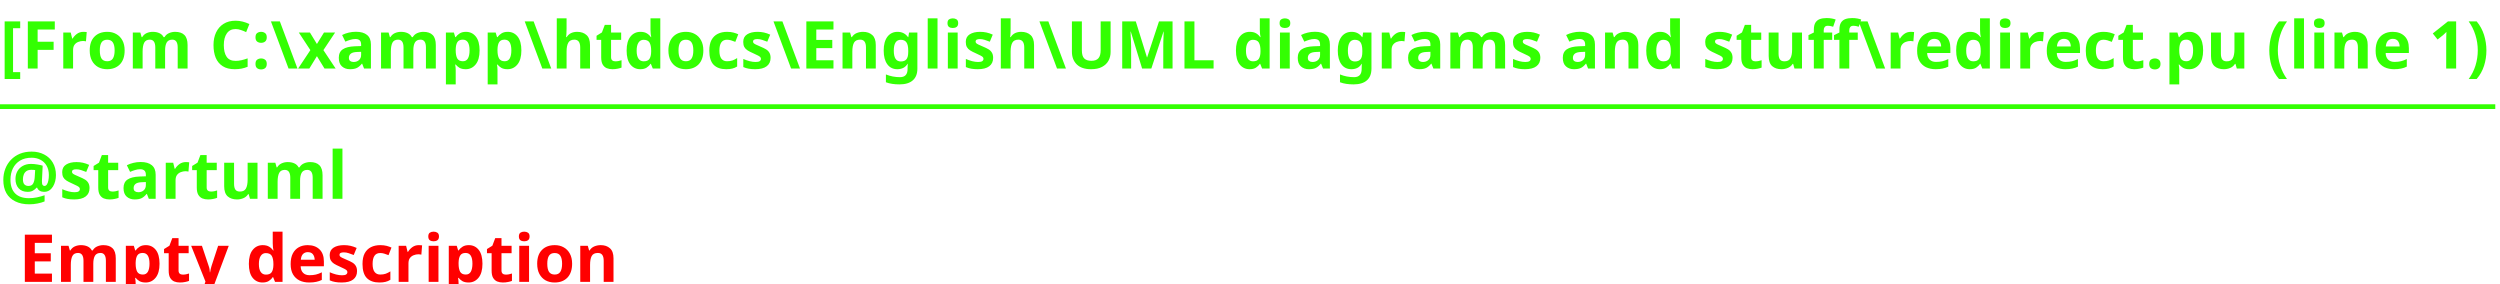
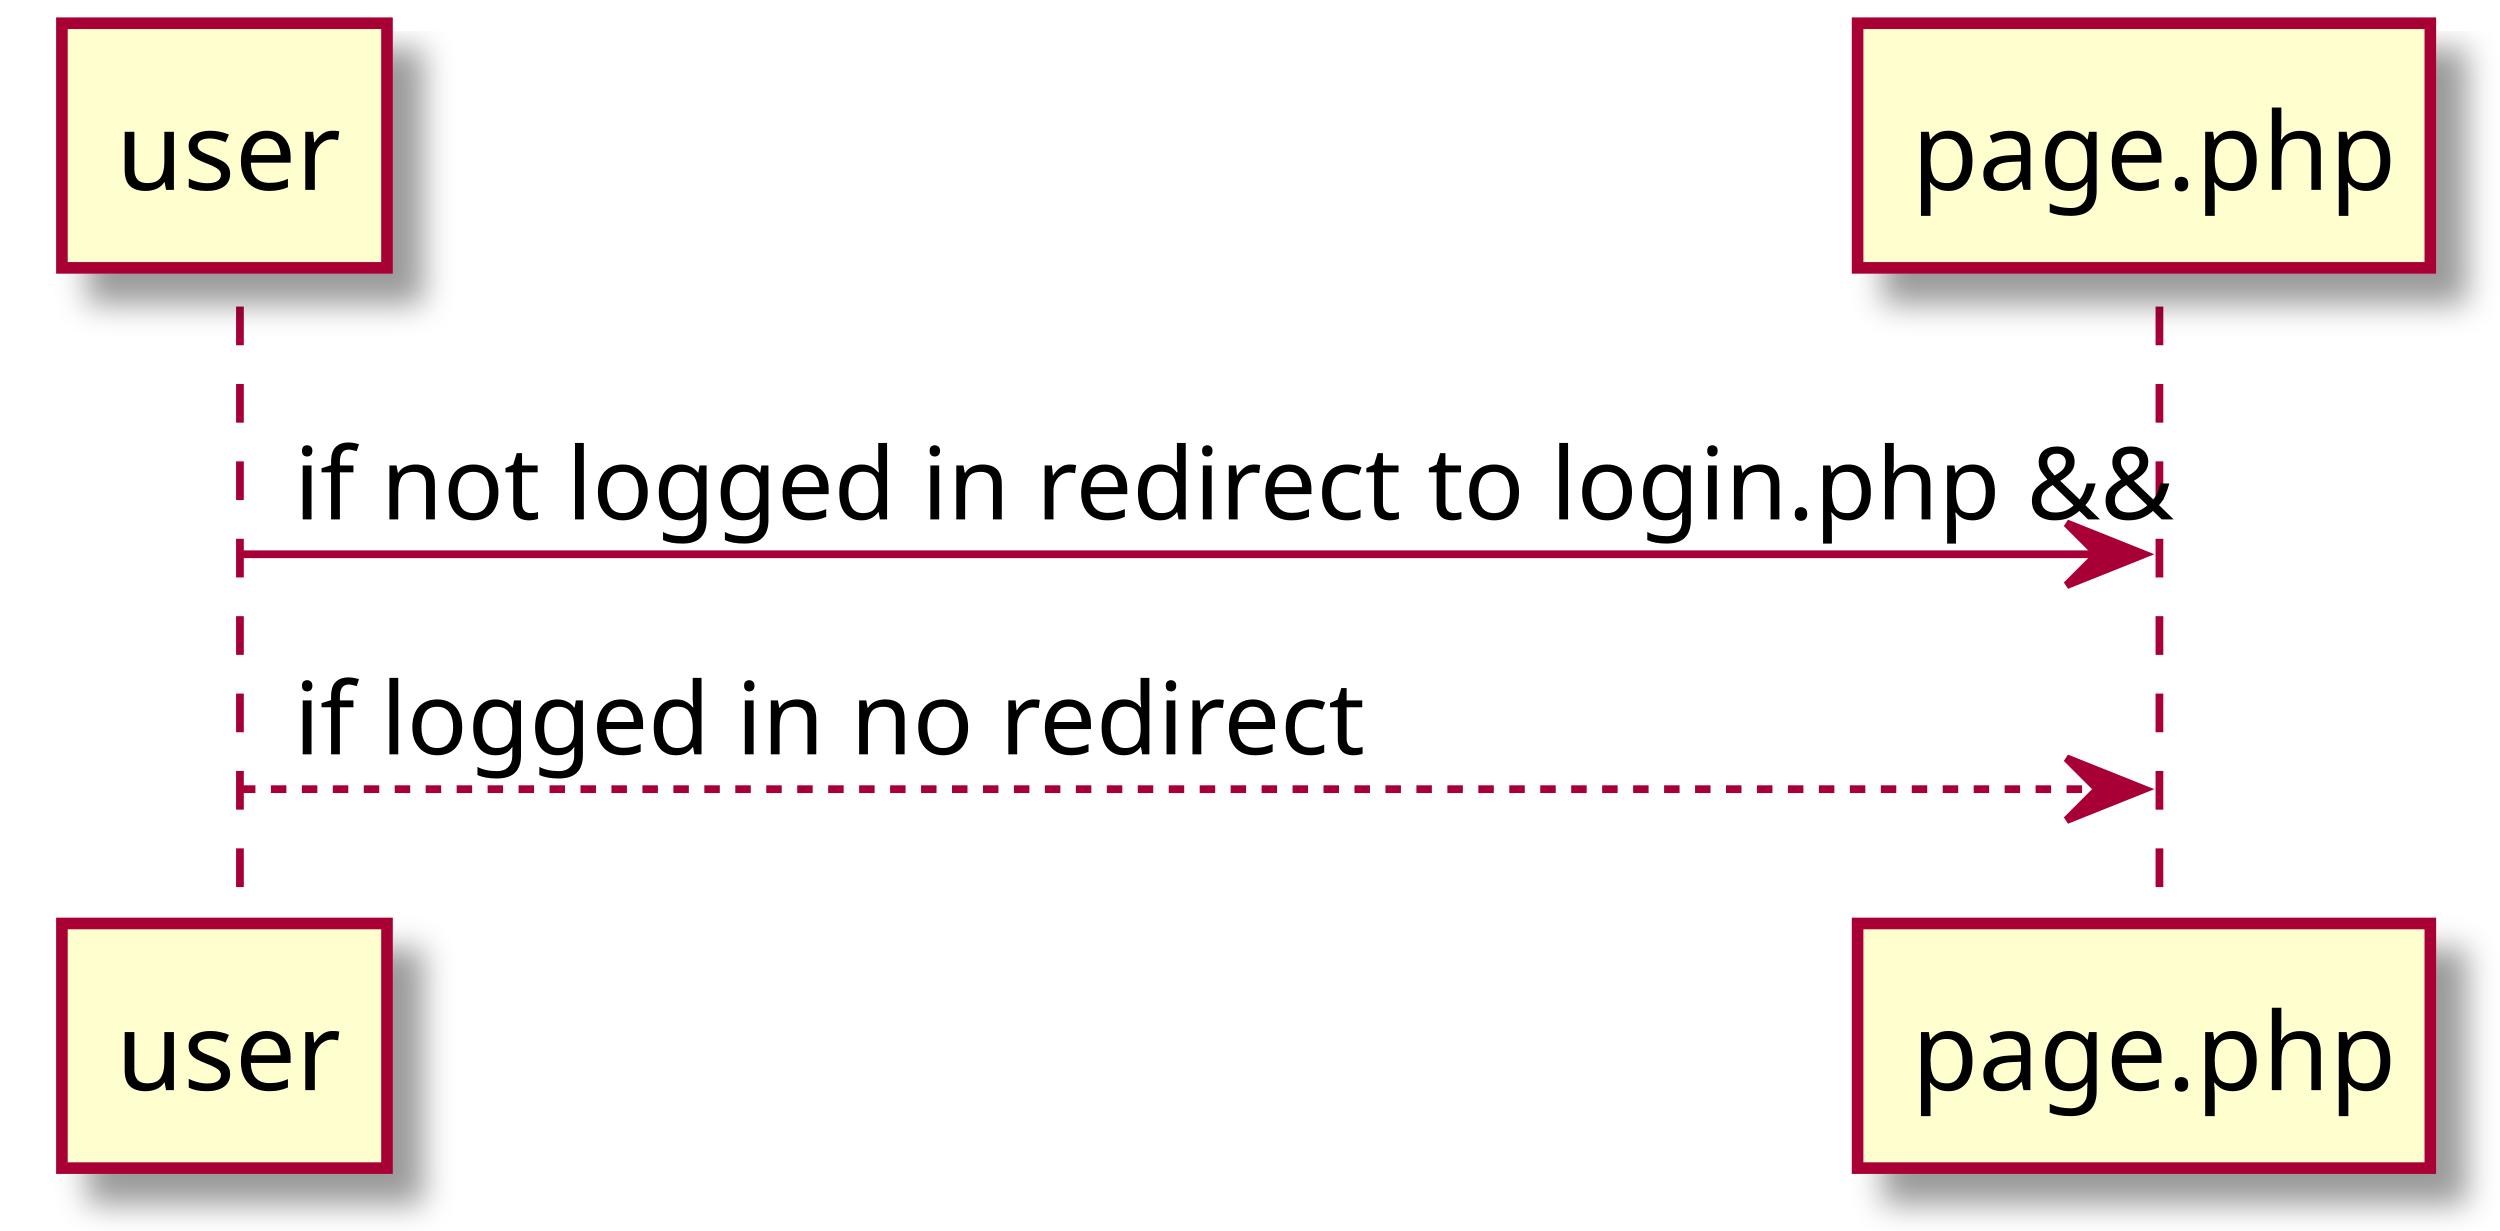
- <svg xmlns="http://www.w3.org/2000/svg" contentScriptType="application/ecmascript" contentStyleType="text/css" height="60px" preserveAspectRatio="none" style="width:530px;height:60px;background:#000000;" version="1.1" viewBox="0 0 530 60" width="530px" zoomAndPan="magnify">
-   <defs />
+ <svg xmlns="http://www.w3.org/2000/svg" contentScriptType="application/ecmascript" contentStyleType="text/css" height="159px" preserveAspectRatio="none" style="width:323px;height:159px;" version="1.1" viewBox="0 0 323 159" width="323px" zoomAndPan="magnify">
+   <defs>
+     <filter height="300%" id="f5yf4qk" width="300%" x="-1" y="-1">
+       <feGaussianBlur result="blurOut" stdDeviation="2.0" />
+       <feColorMatrix in="blurOut" result="blurOut2" type="matrix" values="0 0 0 0 0 0 0 0 0 0 0 0 0 0 0 0 0 0 .4 0" />
+       <feOffset dx="4.0" dy="4.0" in="blurOut2" result="blurOut3" />
+       <feBlend in="SourceGraphic" in2="blurOut3" mode="normal" />
+     </filter>
+   </defs>
  <g>
-     <text fill="#33FF02" font-family="sans-serif" font-size="14" font-weight="bold" lengthAdjust="spacingAndGlyphs" textLength="529" x="0" y="14.533">[From C:\xampp\htdocs\English\UML diagrams and stuff\redirect.pu (line 1) ]</text>
-     <line style="stroke: #33FF02; stroke-width: 1.0;" x1="0" x2="529" y1="22.609" y2="22.609" />
-     <text fill="#33FF02" font-family="sans-serif" font-size="14" font-weight="bold" lengthAdjust="spacingAndGlyphs" textLength="71" x="0" y="42.143">@startuml</text>
-     <text fill="#33FF02" font-family="sans-serif" font-size="14" font-weight="bold" lengthAdjust="spacingAndGlyphs" textLength="0" x="4" y="59.752" />
-     <text fill="#FF0000" font-family="sans-serif" font-size="14" font-weight="bold" lengthAdjust="spacingAndGlyphs" textLength="126" x="4" y="59.752">Empty description</text>
+     <line style="stroke: #A80036; stroke-width: 1.0; stroke-dasharray: 5.0,5.0;" x1="31" x2="31" y1="39.609" y2="120.312" />
+     <line style="stroke: #A80036; stroke-width: 1.0; stroke-dasharray: 5.0,5.0;" x1="279" x2="279" y1="39.609" y2="120.312" />
+     <rect fill="#FEFECE" filter="url(#f5yf4qk)" height="31.609" style="stroke: #A80036; stroke-width: 1.5;" width="42" x="8" y="3" />
+     <text fill="#000000" font-family="sans-serif" font-size="14" lengthAdjust="spacingAndGlyphs" textLength="28" x="15" y="24.533">user</text>
+     <rect fill="#FEFECE" filter="url(#f5yf4qk)" height="31.609" style="stroke: #A80036; stroke-width: 1.5;" width="42" x="8" y="119.312" />
+     <text fill="#000000" font-family="sans-serif" font-size="14" lengthAdjust="spacingAndGlyphs" textLength="28" x="15" y="140.846">user</text>
+     <rect fill="#FEFECE" filter="url(#f5yf4qk)" height="31.609" style="stroke: #A80036; stroke-width: 1.5;" width="74" x="240" y="3" />
+     <text fill="#000000" font-family="sans-serif" font-size="14" lengthAdjust="spacingAndGlyphs" textLength="60" x="247" y="24.533">page.php</text>
+     <rect fill="#FEFECE" filter="url(#f5yf4qk)" height="31.609" style="stroke: #A80036; stroke-width: 1.5;" width="74" x="240" y="119.312" />
+     <text fill="#000000" font-family="sans-serif" font-size="14" lengthAdjust="spacingAndGlyphs" textLength="60" x="247" y="140.846">page.php</text>
+     <polygon fill="#A80036" points="267,67.609,277,71.609,267,75.609,271,71.609" style="stroke: #A80036; stroke-width: 1.0;" />
+     <line style="stroke: #A80036; stroke-width: 1.0;" x1="31" x2="273" y1="71.609" y2="71.609" />
+     <text fill="#000000" font-family="sans-serif" font-size="13" lengthAdjust="spacingAndGlyphs" textLength="224" x="38" y="67.105">if not logged in redirect to login.php &amp;&amp;</text>
+     <polygon fill="#A80036" points="267,97.961,277,101.961,267,105.961,271,101.961" style="stroke: #A80036; stroke-width: 1.0;" />
+     <line style="stroke: #A80036; stroke-width: 1.0; stroke-dasharray: 2.0,2.0;" x1="31" x2="273" y1="101.961" y2="101.961" />
+     <text fill="#000000" font-family="sans-serif" font-size="13" lengthAdjust="spacingAndGlyphs" textLength="127" x="38" y="97.456">if logged in no redirect</text>
  </g>
</svg>
